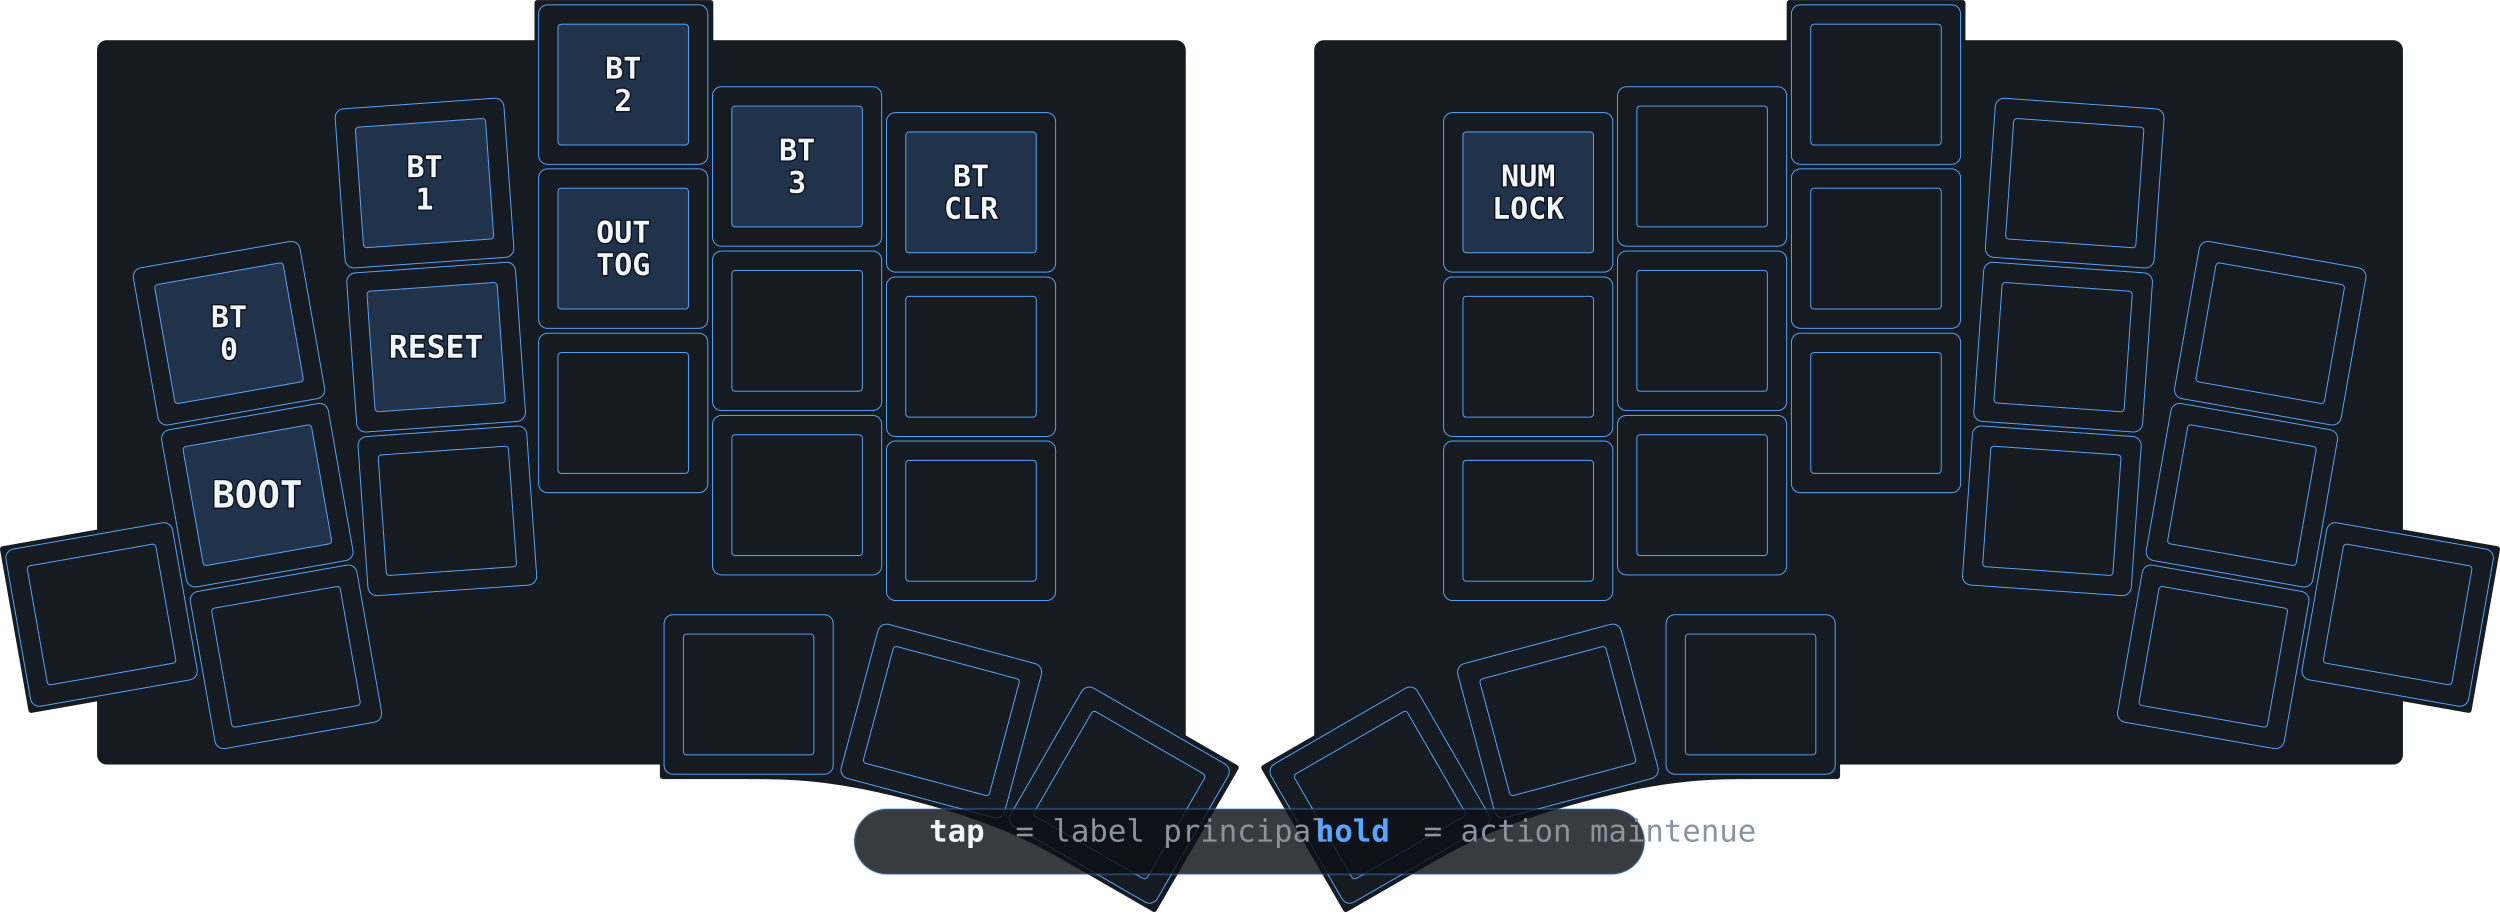
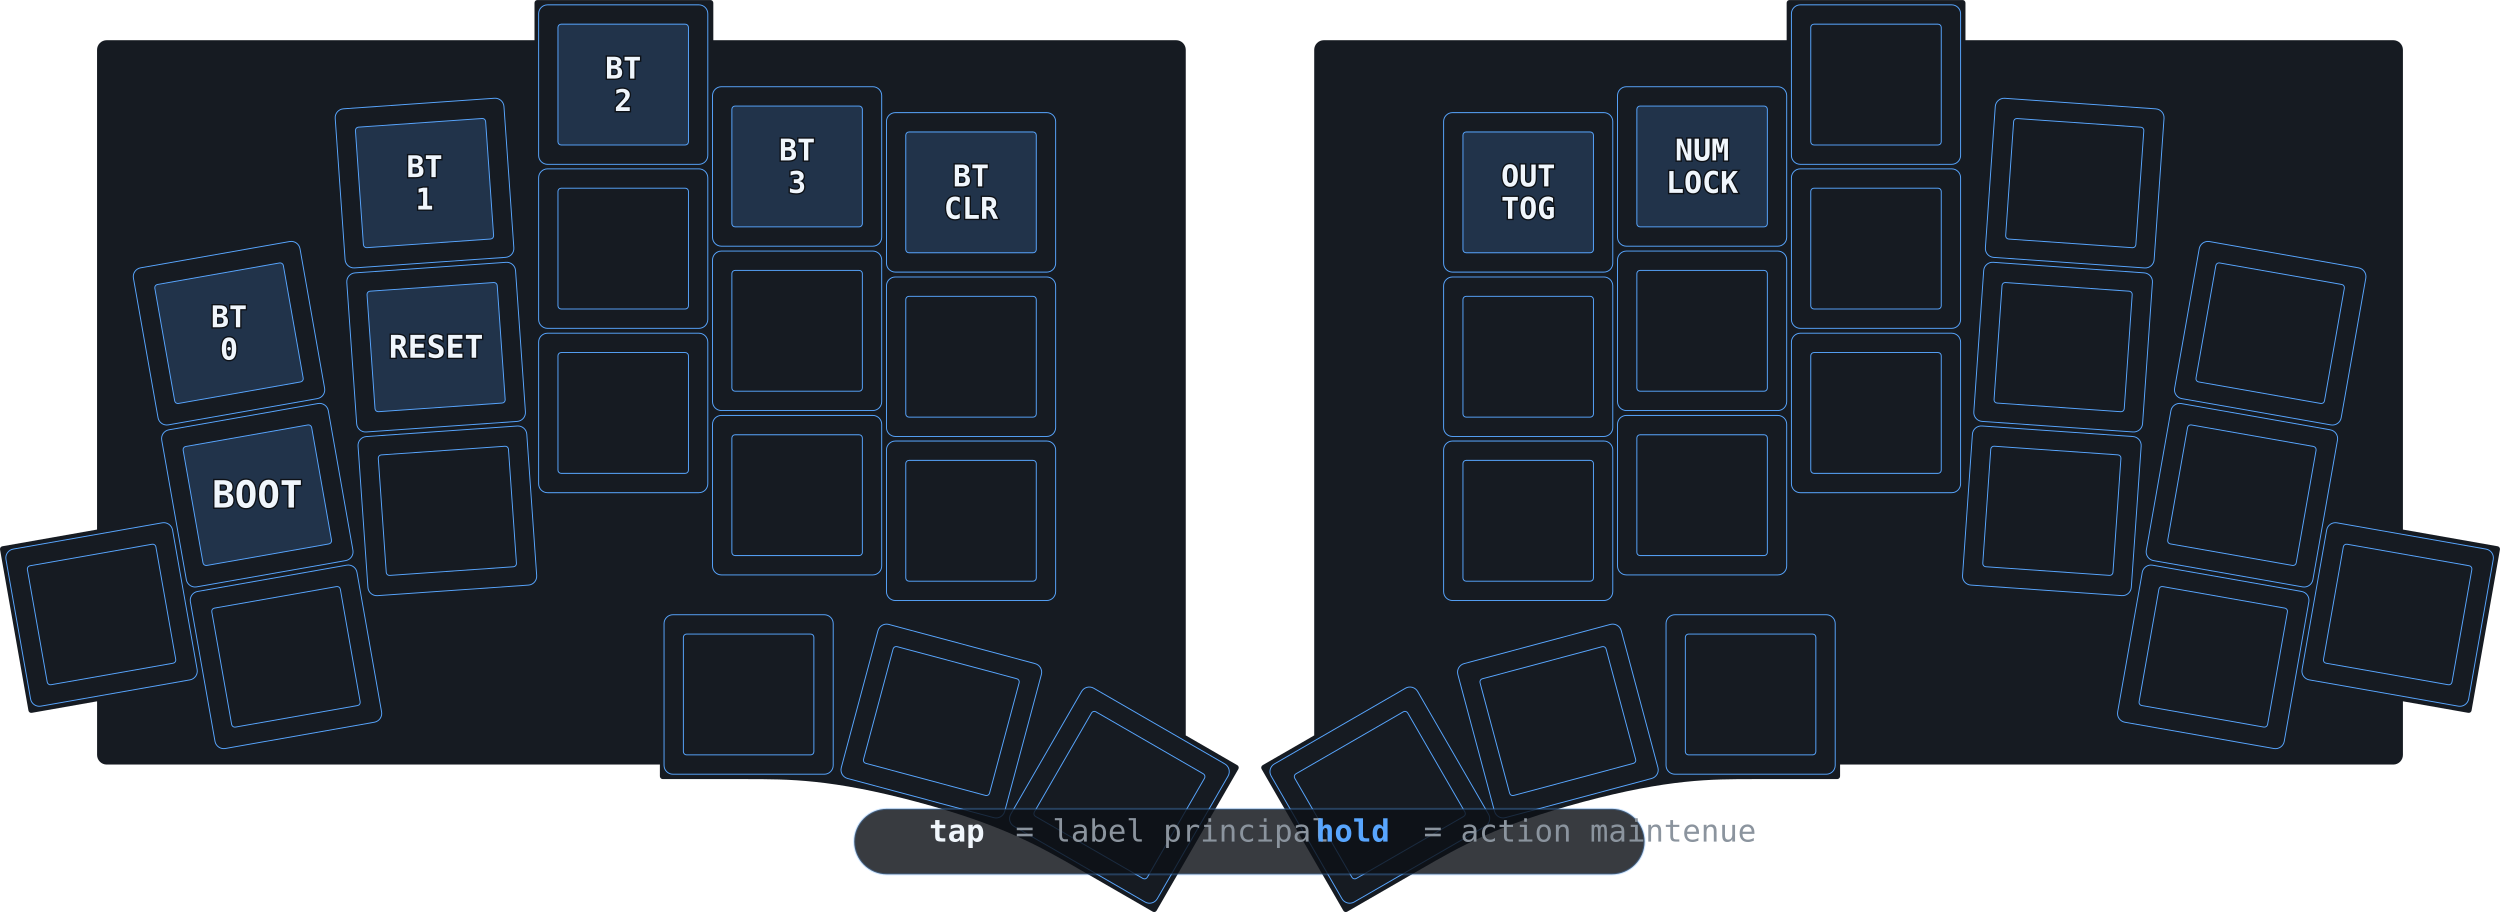
<svg xmlns="http://www.w3.org/2000/svg" width="258.64mm" height="94.36mm" viewBox="0 0 733.16 267.46">
  <defs>
    <style>
      .cls-1 {
        fill: #161b22;
      }

      .cls-2 {
        fill: none;
        stroke: #58a6ff;
        stroke-miterlimit: 10;
        stroke-width: .28px;
      }
    </style>
  </defs>
  <g id="Shape">
    <path class="cls-1" d="M.69,160.19l27.77-4.9V14.61c0-1.57,1.27-2.83,2.83-2.83h125.46V.84c0-.46,.38-.84,.84-.84h50.76c.46,0,.84,.38,.84,.84V11.78h135.72c1.57,0,2.83,1.27,2.83,2.83V215.66l15.12,8.73c.4,.23,.54,.74,.31,1.14l-23.97,41.51c-.23,.4-.74,.54-1.14,.31-2.77-1.6-13.03-7.52-21.72-12.54-11.22-6.48-22.44-12.96-47.42-19.65s-37.59-6.69-50.19-6.69c-10.77,0-21.38,0-24.37,0-.46,0-.84-.38-.84-.84v-3.42H31.3c-1.57,0-2.83-1.27-2.83-2.83v-15.72l-19.16,3.38c-.46,.08-.89-.22-.97-.68L.01,161.16c-.08-.46,.22-.89,.68-.97Z" />
    <path class="cls-1" d="M732.46,160.19l-27.77-4.9V14.61c0-1.57-1.27-2.83-2.83-2.83h-125.46V.84c0-.46-.38-.84-.84-.84h-50.76c-.46,0-.84,.38-.84,.84V11.78h-135.72c-1.57,0-2.83,1.27-2.83,2.83V215.66l-15.12,8.73c-.4,.23-.54,.74-.31,1.14l23.97,41.51c.23,.4,.74,.54,1.14,.31,2.77-1.6,13.03-7.52,21.72-12.54,11.22-6.48,22.44-12.96,47.42-19.65s37.59-6.69,50.19-6.69c10.77,0,21.38,0,24.37,0,.46,0,.84-.38,.84-.84v-3.42h162.23c1.57,0,2.83-1.27,2.83-2.83v-15.72l19.16,3.38c.46,.08,.89-.22,.97-.68l8.32-47.2c.08-.46-.22-.89-.68-.97Z" />
  </g>
  <g id="Keys_Kopie" data-name="Keys Kopie">
    <g id="Keycaps">
      <rect class="cls-2" x="259.97" y="33.02" width="49.61" height="46.77" rx="2.61" ry="2.61" />
      <rect class="cls-2" x="259.97" y="81.22" width="49.61" height="46.77" rx="2.61" ry="2.61" />
      <rect class="cls-2" x="259.97" y="129.33" width="49.61" height="46.77" rx="2.61" ry="2.61" />
      <rect class="cls-2" x="208.96" y="25.42" width="49.61" height="46.77" rx="2.61" ry="2.61" />
      <rect class="cls-2" x="208.96" y="73.62" width="49.61" height="46.77" rx="2.61" ry="2.61" />
      <rect class="cls-2" x="208.96" y="121.82" width="49.61" height="46.77" rx="2.61" ry="2.61" />
      <rect class="cls-2" x="157.96" y="1.41" width="49.61" height="46.77" rx="2.61" ry="2.61" />
      <rect class="cls-2" x="157.96" y="49.51" width="49.61" height="46.77" rx="2.61" ry="2.61" />
      <rect class="cls-2" x="157.96" y="97.71" width="49.61" height="46.77" rx="2.61" ry="2.61" />
      <rect class="cls-2" x="194.74" y="180.27" width="49.61" height="46.77" rx="2.61" ry="2.61" />
      <rect class="cls-2" x="99.69" y="30.3" width="49.61" height="46.77" rx="2.61" ry="2.61" transform="translate(-3.44 8.81) rotate(-4)" />
      <rect class="cls-2" x="103.09" y="78.41" width="49.61" height="46.77" rx="2.61" ry="2.61" transform="translate(-6.79 9.17) rotate(-4)" />
      <rect class="cls-2" x="106.39" y="126.41" width="49.61" height="46.77" rx="2.61" ry="2.61" transform="translate(-10.13 9.52) rotate(-4)" />
      <rect class="cls-2" x="42.36" y="74.32" width="49.61" height="46.77" rx="2.61" ry="2.61" transform="translate(-15.95 13.15) rotate(-10)" />
      <rect class="cls-2" x="50.66" y="121.83" width="49.61" height="46.77" rx="2.61" ry="2.61" transform="translate(-24.07 15.31) rotate(-10)" />
      <rect class="cls-2" x="59.06" y="169.23" width="49.61" height="46.77" rx="2.61" ry="2.61" transform="translate(-32.17 17.49) rotate(-10)" />
      <rect class="cls-2" x="252.67" y="186.64" width="46.77" height="49.61" rx="2.61" ry="2.61" transform="translate(.37 423.37) rotate(-75)" />
      <rect class="cls-2" x="304.89" y="208.37" width="46.77" height="49.61" rx="2.61" ry="2.61" transform="translate(-37.79 400.88) rotate(-60)" />
      <rect class="cls-2" x="4.98" y="156.81" width="49.61" height="46.77" rx="2.61" ry="2.61" transform="translate(-30.84 7.91) rotate(-10)" />
    </g>
    <g>
      <rect class="cls-2" x="265.63" y="38.69" width="38.27" height="35.43" rx=".95" ry=".95" />
      <rect class="cls-2" x="265.63" y="86.89" width="38.27" height="35.43" rx=".95" ry=".95" />
      <rect class="cls-2" x="265.63" y="135" width="38.27" height="35.43" rx=".95" ry=".95" />
      <rect class="cls-2" x="214.63" y="31.09" width="38.27" height="35.43" rx=".95" ry=".95" />
      <rect class="cls-2" x="214.63" y="79.29" width="38.27" height="35.43" rx=".95" ry=".95" />
      <rect class="cls-2" x="214.63" y="127.49" width="38.27" height="35.43" rx=".95" ry=".95" />
      <rect class="cls-2" x="163.63" y="7.08" width="38.27" height="35.43" rx=".95" ry=".95" />
      <rect class="cls-2" x="163.63" y="55.18" width="38.27" height="35.43" rx=".95" ry=".95" />
      <rect class="cls-2" x="163.63" y="103.38" width="38.27" height="35.43" rx=".95" ry=".95" />
      <rect class="cls-2" x="200.41" y="185.94" width="38.27" height="35.43" rx=".95" ry=".95" />
      <rect class="cls-2" x="105.36" y="35.97" width="38.27" height="35.43" rx=".95" ry=".95" transform="translate(-3.44 8.81) rotate(-4)" />
      <rect class="cls-2" x="108.76" y="84.07" width="38.27" height="35.43" rx=".95" ry=".95" transform="translate(-6.79 9.17) rotate(-4)" />
      <rect class="cls-2" x="112.06" y="132.08" width="38.27" height="35.43" rx=".95" ry=".95" transform="translate(-10.13 9.52) rotate(-4)" />
      <rect class="cls-2" x="48.03" y="79.99" width="38.27" height="35.43" rx=".95" ry=".95" transform="translate(-15.95 13.15) rotate(-10)" />
      <rect class="cls-2" x="56.33" y="127.5" width="38.27" height="35.43" rx=".95" ry=".95" transform="translate(-24.07 15.31) rotate(-10)" />
      <rect class="cls-2" x="64.73" y="174.9" width="38.27" height="35.43" rx=".95" ry=".95" transform="translate(-32.17 17.49) rotate(-10)" />
      <rect class="cls-2" x="258.34" y="192.31" width="35.43" height="38.27" rx=".95" ry=".95" transform="translate(.37 423.37) rotate(-75)" />
      <rect class="cls-2" x="310.56" y="214.04" width="35.43" height="38.27" rx=".95" ry=".95" transform="translate(-37.79 400.88) rotate(-60)" />
      <rect class="cls-2" x="10.65" y="162.48" width="38.27" height="35.43" rx=".95" ry=".95" transform="translate(-30.84 7.91) rotate(-10)" />
    </g>
    <g id="Keycaps-2" data-name="Keycaps">
      <rect class="cls-2" x="423.36" y="33.02" width="49.61" height="46.77" rx="2.61" ry="2.61" />
      <rect class="cls-2" x="423.36" y="81.22" width="49.61" height="46.77" rx="2.61" ry="2.61" />
      <rect class="cls-2" x="423.36" y="129.33" width="49.61" height="46.77" rx="2.61" ry="2.61" />
      <rect class="cls-2" x="474.36" y="25.42" width="49.61" height="46.77" rx="2.61" ry="2.61" />
      <rect class="cls-2" x="474.36" y="73.62" width="49.61" height="46.77" rx="2.61" ry="2.61" />
      <rect class="cls-2" x="474.36" y="121.82" width="49.61" height="46.77" rx="2.61" ry="2.61" />
      <rect class="cls-2" x="525.36" y="1.41" width="49.61" height="46.77" rx="2.61" ry="2.61" />
      <rect class="cls-2" x="525.36" y="49.51" width="49.61" height="46.77" rx="2.61" ry="2.61" />
      <rect class="cls-2" x="525.36" y="97.71" width="49.61" height="46.77" rx="2.61" ry="2.61" />
      <rect class="cls-2" x="488.59" y="180.27" width="49.61" height="46.77" rx="2.61" ry="2.61" />
      <rect class="cls-2" x="585.05" y="28.89" width="46.77" height="49.61" rx="2.61" ry="2.61" transform="translate(512.43 656.9) rotate(-86)" />
      <rect class="cls-2" x="581.65" y="76.99" width="46.77" height="49.61" rx="2.61" ry="2.61" transform="translate(461.29 698.25) rotate(-86)" />
      <rect class="cls-2" x="578.35" y="124.99" width="46.77" height="49.61" rx="2.61" ry="2.61" transform="translate(410.33 739.61) rotate(-86)" />
      <rect class="cls-2" x="642.38" y="72.9" width="46.77" height="49.61" rx="2.61" ry="2.61" transform="translate(453.94 736.4) rotate(-80)" />
      <rect class="cls-2" x="634.08" y="120.41" width="46.77" height="49.61" rx="2.61" ry="2.61" transform="translate(400.29 767.48) rotate(-80)" />
      <rect class="cls-2" x="625.68" y="167.81" width="46.77" height="49.61" rx="2.61" ry="2.61" transform="translate(346.67 798.38) rotate(-80)" />
      <rect class="cls-2" x="432.07" y="188.06" width="49.61" height="46.77" rx="2.61" ry="2.61" transform="translate(-39.16 125.45) rotate(-15)" />
      <rect class="cls-2" x="379.85" y="209.78" width="49.61" height="46.77" rx="2.61" ry="2.61" transform="translate(-62.37 233.57) rotate(-30)" />
      <rect class="cls-2" x="679.76" y="155.39" width="46.77" height="49.61" rx="2.61" ry="2.61" transform="translate(403.59 841.37) rotate(-80)" />
    </g>
    <g>
      <rect class="cls-2" x="429.03" y="38.69" width="38.27" height="35.43" rx=".95" ry=".95" />
      <rect class="cls-2" x="429.03" y="86.89" width="38.27" height="35.43" rx=".95" ry=".95" />
      <rect class="cls-2" x="429.03" y="135" width="38.27" height="35.43" rx=".95" ry=".95" />
      <rect class="cls-2" x="480.03" y="31.09" width="38.27" height="35.43" rx=".95" ry=".95" />
      <rect class="cls-2" x="480.03" y="79.29" width="38.27" height="35.43" rx=".95" ry=".95" />
      <rect class="cls-2" x="480.03" y="127.49" width="38.27" height="35.43" rx=".95" ry=".95" />
      <rect class="cls-2" x="531.03" y="7.08" width="38.27" height="35.43" rx=".95" ry=".95" />
      <rect class="cls-2" x="531.03" y="55.18" width="38.27" height="35.43" rx=".95" ry=".95" />
      <rect class="cls-2" x="531.03" y="103.38" width="38.27" height="35.43" rx=".95" ry=".95" />
      <rect class="cls-2" x="494.25" y="185.94" width="38.27" height="35.43" rx=".95" ry=".95" />
      <rect class="cls-2" x="590.72" y="34.56" width="35.43" height="38.27" rx=".95" ry=".95" transform="translate(512.44 656.9) rotate(-86)" />
      <rect class="cls-2" x="587.32" y="82.66" width="35.43" height="38.27" rx=".95" ry=".95" transform="translate(461.29 698.25) rotate(-86)" />
      <rect class="cls-2" x="584.02" y="130.66" width="35.43" height="38.27" rx=".95" ry=".95" transform="translate(410.33 739.61) rotate(-86)" />
      <rect class="cls-2" x="648.05" y="78.57" width="35.43" height="38.27" rx=".95" ry=".95" transform="translate(453.93 736.39) rotate(-80)" />
      <rect class="cls-2" x="639.75" y="126.08" width="35.43" height="38.27" rx=".95" ry=".95" transform="translate(400.29 767.47) rotate(-80)" />
      <rect class="cls-2" x="631.35" y="173.48" width="35.43" height="38.27" rx=".95" ry=".95" transform="translate(346.67 798.37) rotate(-80)" />
      <rect class="cls-2" x="437.73" y="193.73" width="38.27" height="35.43" rx=".95" ry=".95" transform="translate(-39.16 125.46) rotate(-15)" />
      <rect class="cls-2" x="385.52" y="215.45" width="38.27" height="35.43" rx=".95" ry=".95" transform="translate(-62.37 233.57) rotate(-30)" />
      <rect class="cls-2" x="685.43" y="161.06" width="35.43" height="38.27" rx=".95" ry=".95" transform="translate(403.59 841.37) rotate(-80)" />
    </g>
  </g>
  <g id="Readme_Overlay_sys">
    <rect x="265.63" y="38.69" width="38.27" height="35.43" rx=".95" ry=".95" fill="#58a6ff" fill-opacity="0.18" stroke="none" />
    <text x="284.77" y="52.16" fill="#f0f6fc" font-family="'DejaVu Sans Mono', 'SFMono-Regular', Consolas, monospace" font-size="8.8" font-weight="700" text-anchor="middle" dominant-baseline="middle" stroke="#0d1117" stroke-width=".8" paint-order="stroke fill">BT</text>
    <text x="284.77" y="61.66" fill="#f0f6fc" font-family="'DejaVu Sans Mono', 'SFMono-Regular', Consolas, monospace" font-size="8.8" font-weight="700" text-anchor="middle" dominant-baseline="middle" stroke="#0d1117" stroke-width=".8" paint-order="stroke fill">CLR</text>
    <rect x="214.63" y="31.09" width="38.27" height="35.43" rx=".95" ry=".95" fill="#58a6ff" fill-opacity="0.18" stroke="none" />
    <text x="233.77" y="44.56" fill="#f0f6fc" font-family="'DejaVu Sans Mono', 'SFMono-Regular', Consolas, monospace" font-size="8.8" font-weight="700" text-anchor="middle" dominant-baseline="middle" stroke="#0d1117" stroke-width=".8" paint-order="stroke fill">BT</text>
    <text x="233.77" y="54.06" fill="#f0f6fc" font-family="'DejaVu Sans Mono', 'SFMono-Regular', Consolas, monospace" font-size="8.8" font-weight="700" text-anchor="middle" dominant-baseline="middle" stroke="#0d1117" stroke-width=".8" paint-order="stroke fill">3</text>
    <rect x="163.63" y="7.08" width="38.27" height="35.43" rx=".95" ry=".95" fill="#58a6ff" fill-opacity="0.18" stroke="none" />
    <text x="182.77" y="20.55" fill="#f0f6fc" font-family="'DejaVu Sans Mono', 'SFMono-Regular', Consolas, monospace" font-size="8.8" font-weight="700" text-anchor="middle" dominant-baseline="middle" stroke="#0d1117" stroke-width=".8" paint-order="stroke fill">BT</text>
    <text x="182.77" y="30.05" fill="#f0f6fc" font-family="'DejaVu Sans Mono', 'SFMono-Regular', Consolas, monospace" font-size="8.8" font-weight="700" text-anchor="middle" dominant-baseline="middle" stroke="#0d1117" stroke-width=".8" paint-order="stroke fill">2</text>
-     <rect x="163.63" y="55.18" width="38.27" height="35.43" rx=".95" ry=".95" fill="#58a6ff" fill-opacity="0.18" stroke="none" />
-     <text x="182.77" y="68.65" fill="#f0f6fc" font-family="'DejaVu Sans Mono', 'SFMono-Regular', Consolas, monospace" font-size="8.8" font-weight="700" text-anchor="middle" dominant-baseline="middle" stroke="#0d1117" stroke-width=".8" paint-order="stroke fill">OUT</text>
-     <text x="182.77" y="78.15" fill="#f0f6fc" font-family="'DejaVu Sans Mono', 'SFMono-Regular', Consolas, monospace" font-size="8.8" font-weight="700" text-anchor="middle" dominant-baseline="middle" stroke="#0d1117" stroke-width=".8" paint-order="stroke fill">TOG</text>
    <rect x="105.36" y="35.97" width="38.27" height="35.43" rx=".95" ry=".95" transform="translate(-3.44 8.81) rotate(-4)" fill="#58a6ff" fill-opacity="0.18" stroke="none" />
    <text x="124.5" y="49.44" fill="#f0f6fc" font-family="'DejaVu Sans Mono', 'SFMono-Regular', Consolas, monospace" font-size="8.8" font-weight="700" text-anchor="middle" dominant-baseline="middle" stroke="#0d1117" stroke-width=".8" paint-order="stroke fill">BT</text>
    <text x="124.5" y="58.94" fill="#f0f6fc" font-family="'DejaVu Sans Mono', 'SFMono-Regular', Consolas, monospace" font-size="8.8" font-weight="700" text-anchor="middle" dominant-baseline="middle" stroke="#0d1117" stroke-width=".8" paint-order="stroke fill">1</text>
    <rect x="108.76" y="84.07" width="38.27" height="35.43" rx=".95" ry=".95" transform="translate(-6.79 9.17) rotate(-4)" fill="#58a6ff" fill-opacity="0.18" stroke="none" />
    <text x="127.9" y="102.29" fill="#f0f6fc" font-family="'DejaVu Sans Mono', 'SFMono-Regular', Consolas, monospace" font-size="9.2" font-weight="700" text-anchor="middle" dominant-baseline="middle" stroke="#0d1117" stroke-width=".8" paint-order="stroke fill">RESET</text>
    <rect x="48.03" y="79.99" width="38.27" height="35.43" rx=".95" ry=".95" transform="translate(-15.95 13.15) rotate(-10)" fill="#58a6ff" fill-opacity="0.18" stroke="none" />
    <text x="67.17" y="93.46" fill="#f0f6fc" font-family="'DejaVu Sans Mono', 'SFMono-Regular', Consolas, monospace" font-size="8.8" font-weight="700" text-anchor="middle" dominant-baseline="middle" stroke="#0d1117" stroke-width=".8" paint-order="stroke fill">BT</text>
    <text x="67.17" y="102.96" fill="#f0f6fc" font-family="'DejaVu Sans Mono', 'SFMono-Regular', Consolas, monospace" font-size="8.8" font-weight="700" text-anchor="middle" dominant-baseline="middle" stroke="#0d1117" stroke-width=".8" paint-order="stroke fill">0</text>
    <rect x="56.33" y="127.5" width="38.27" height="35.43" rx=".95" ry=".95" transform="translate(-24.07 15.31) rotate(-10)" fill="#58a6ff" fill-opacity="0.18" stroke="none" />
    <text x="75.47" y="145.72" fill="#f0f6fc" font-family="'DejaVu Sans Mono', 'SFMono-Regular', Consolas, monospace" font-size="11" font-weight="700" text-anchor="middle" dominant-baseline="middle" stroke="#0d1117" stroke-width=".8" paint-order="stroke fill">BOOT</text>
    <rect x="429.03" y="38.69" width="38.27" height="35.43" rx=".95" ry=".95" fill="#58a6ff" fill-opacity="0.18" stroke="none" />
-     <text x="448.17" y="52.16" fill="#f0f6fc" font-family="'DejaVu Sans Mono', 'SFMono-Regular', Consolas, monospace" font-size="8.8" font-weight="700" text-anchor="middle" dominant-baseline="middle" stroke="#0d1117" stroke-width=".8" paint-order="stroke fill">NUM</text>
-     <text x="448.17" y="61.66" fill="#f0f6fc" font-family="'DejaVu Sans Mono', 'SFMono-Regular', Consolas, monospace" font-size="8.8" font-weight="700" text-anchor="middle" dominant-baseline="middle" stroke="#0d1117" stroke-width=".8" paint-order="stroke fill">LOCK</text>
+     <text x="448.17" y="52.16" fill="#f0f6fc" font-family="'DejaVu Sans Mono', 'SFMono-Regular', Consolas, monospace" font-size="8.8" font-weight="700" text-anchor="middle" dominant-baseline="middle" stroke="#0d1117" stroke-width=".8" paint-order="stroke fill">OUT</text>
+     <text x="448.17" y="61.66" fill="#f0f6fc" font-family="'DejaVu Sans Mono', 'SFMono-Regular', Consolas, monospace" font-size="8.8" font-weight="700" text-anchor="middle" dominant-baseline="middle" stroke="#0d1117" stroke-width=".8" paint-order="stroke fill">TOG</text>
+     <rect x="480.03" y="31.09" width="38.27" height="35.43" rx=".95" ry=".95" fill="#58a6ff" fill-opacity="0.18" stroke="none" />
+     <text x="499.17" y="44.56" fill="#f0f6fc" font-family="'DejaVu Sans Mono', 'SFMono-Regular', Consolas, monospace" font-size="8.8" font-weight="700" text-anchor="middle" dominant-baseline="middle" stroke="#0d1117" stroke-width=".8" paint-order="stroke fill">NUM</text>
+     <text x="499.17" y="54.06" fill="#f0f6fc" font-family="'DejaVu Sans Mono', 'SFMono-Regular', Consolas, monospace" font-size="8.8" font-weight="700" text-anchor="middle" dominant-baseline="middle" stroke="#0d1117" stroke-width=".8" paint-order="stroke fill">LOCK</text>
  </g>
  <g id="Readme_Legend">
    <rect x="250.5" y="237.2" width="231.8" height="19.2" rx="9.6" ry="9.6" fill="#0d1117" fill-opacity=".82" stroke="#58a6ff" stroke-opacity=".28" stroke-width=".6" />
    <text x="272.5" y="246.8" fill="#f0f6fc" font-family="'DejaVu Sans Mono', 'SFMono-Regular', Consolas, monospace" font-size="9" font-weight="700">tap</text>
    <text x="297.8" y="246.8" fill="#8b949e" font-family="'DejaVu Sans Mono', 'SFMono-Regular', Consolas, monospace" font-size="9">= label principal</text>
    <text x="385.9" y="246.8" fill="#58a6ff" font-family="'DejaVu Sans Mono', 'SFMono-Regular', Consolas, monospace" font-size="9" font-weight="700">hold</text>
    <text x="417.5" y="246.8" fill="#8b949e" font-family="'DejaVu Sans Mono', 'SFMono-Regular', Consolas, monospace" font-size="9">= action maintenue</text>
  </g>
</svg>
